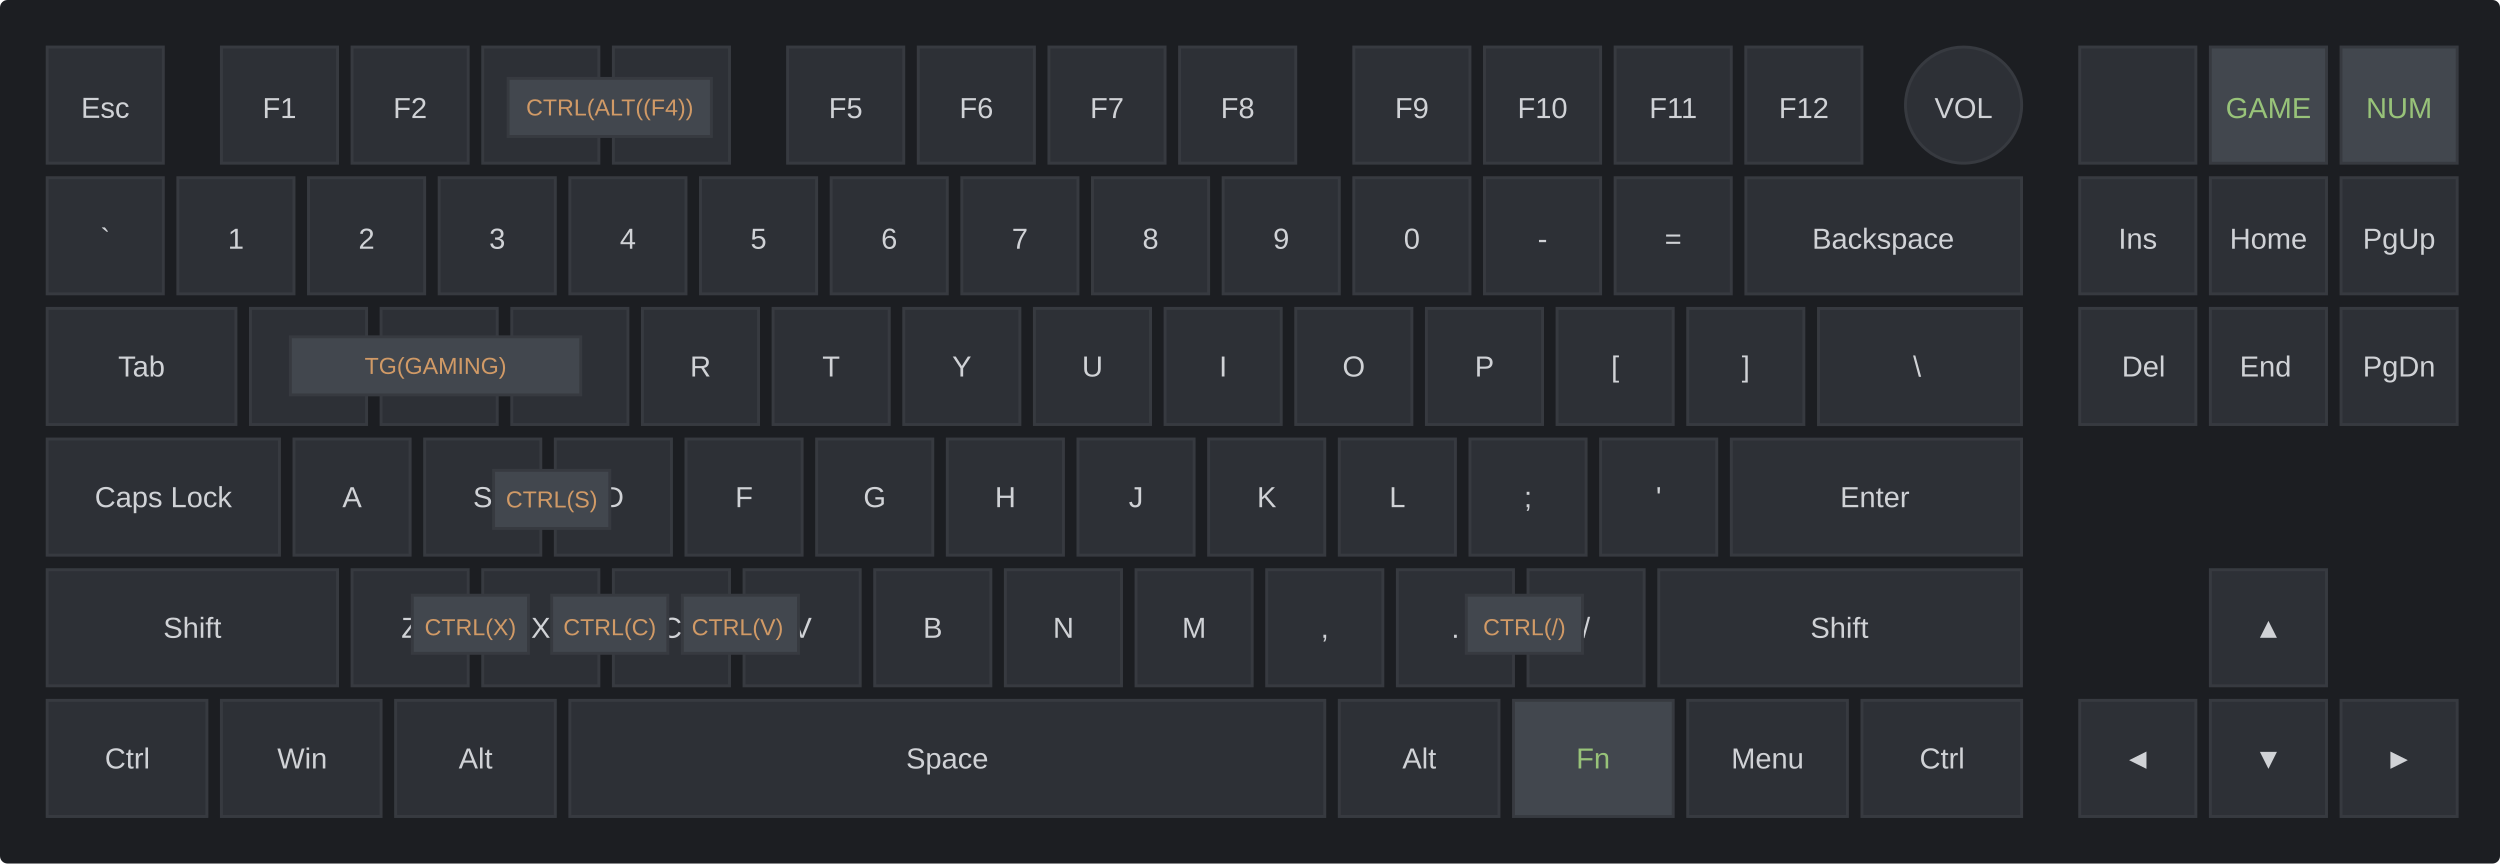
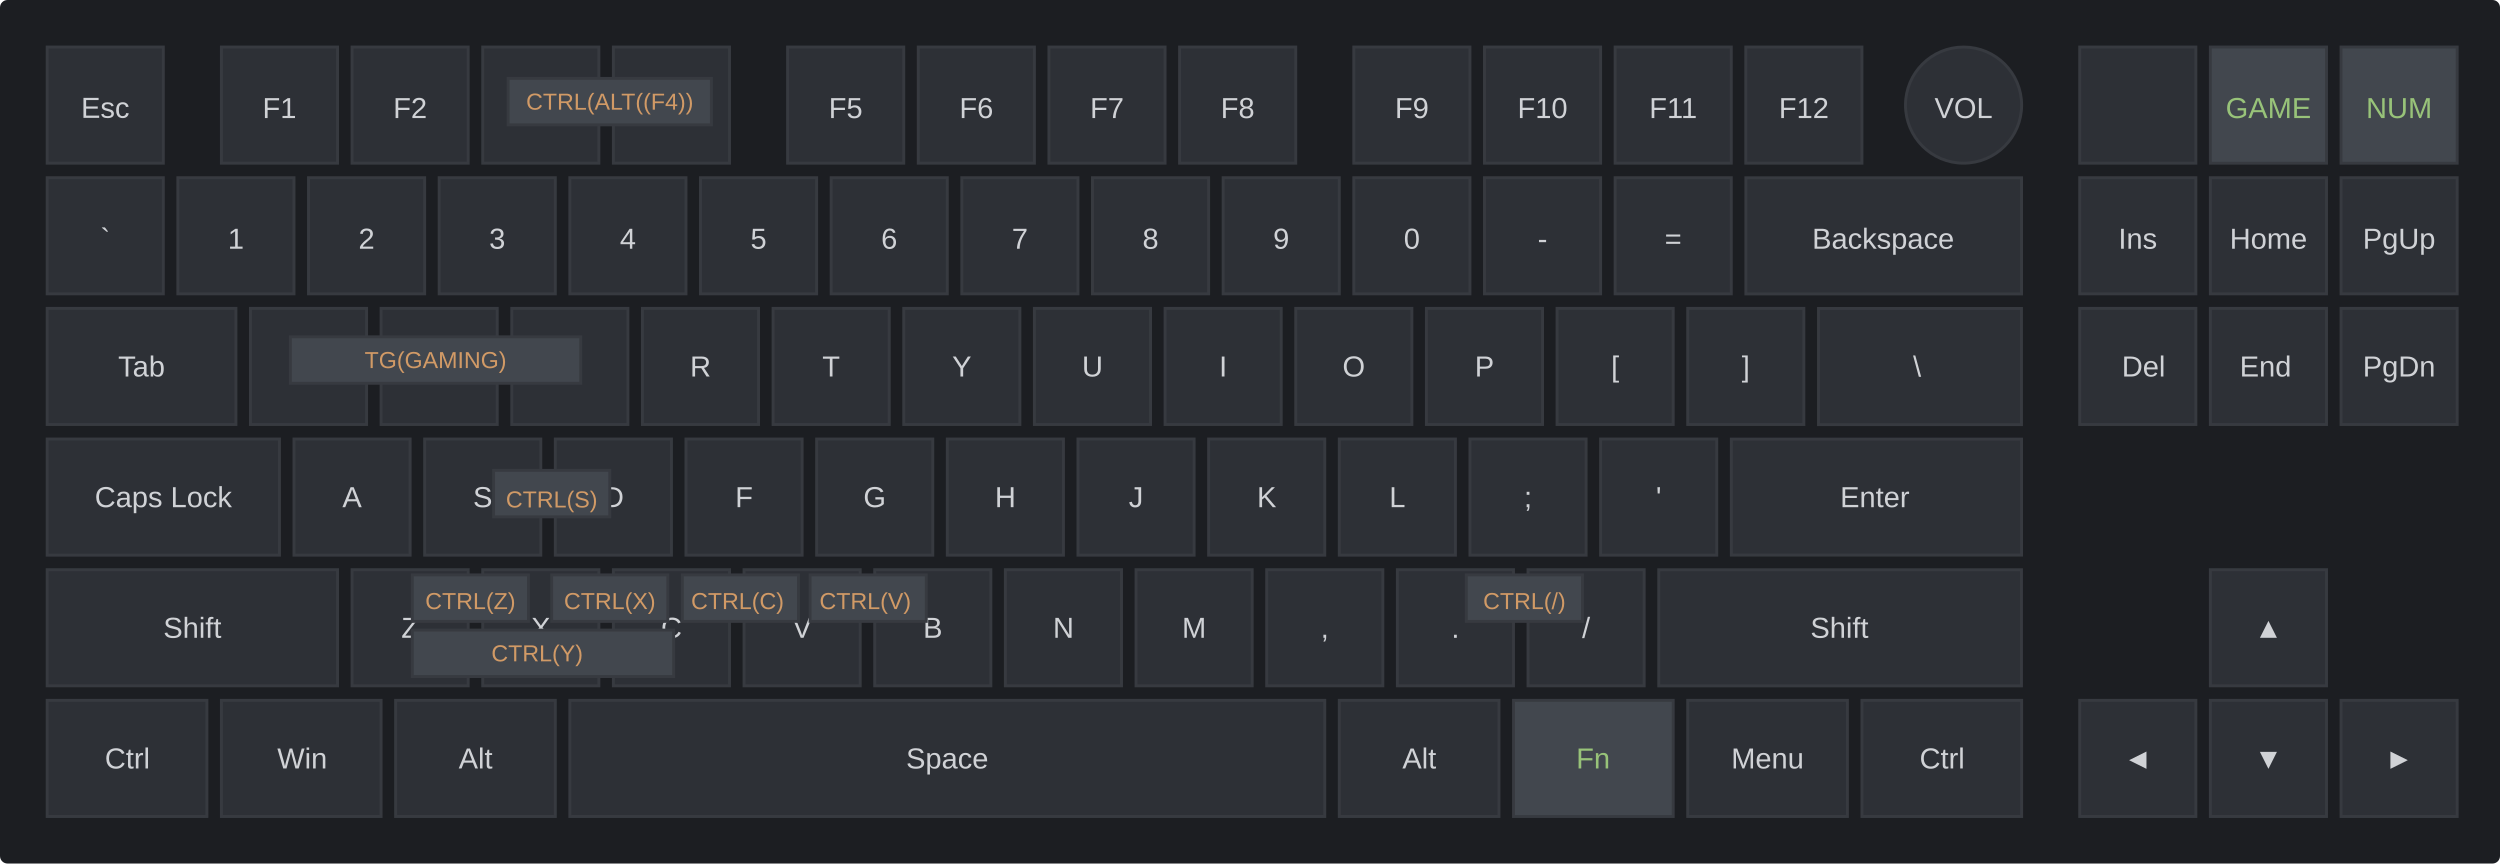
<svg xmlns="http://www.w3.org/2000/svg" width="861" height="297.399" viewBox="0 0 861 297.399" version="1.1" id="svg87">
  <defs id="defs87" />
  <style>
        .keyboard {
            fill: #1c1e22;
            stroke: #1c1e22;
        }

        .key rect,
        .key ellipse {
            fill: #2d3036;
            stroke: #373a40;
            stroke-width: 1;
        }

        .key text {
            font-family: Arial, sans-serif;
            font-size: 10px;
            text-anchor: middle;
            dominant-baseline: central;
            fill: #d0d2d6;
        }

        .combo rect {
            fill: #42474e;
            stroke: #373a40;
            stroke-width: 1;
        }

        .combo text {
            font-family: Arial, sans-serif;
            font-size: 8px;
            text-anchor: middle;
            dominant-baseline: central;
            fill: #d19a66;
        }

        .tg rect {
            fill: #42474e;
        }

        .tg text {
            fill: #98c379;
        }

        .key:hover {
            fill: #6b7f8e;
        }
    </style>
  <g id="keyboard" transform="translate(-85,-66.75)">
    <rect class="keyboard" id="board" width="860" height="296.399" x="85.5" y="67.25" ry="2.088" rx="2.088" />
    <g id="g97" transform="translate(91.25,72.94966)">
      <g class="key">
        <rect x="10" y="10" width="40" height="40" id="rect1" />
        <text x="30" y="30.916" id="text1">Esc</text>
      </g>
      <g class="key">
        <rect x="70" y="10" width="40" height="40" id="rect2" />
        <text x="90" y="31" id="text2">F1</text>
      </g>
      <g class="key">
        <rect x="115" y="10" width="40" height="40" id="rect3" />
        <text x="135" y="31" id="text3">F2</text>
      </g>
      <g class="key">
        <rect x="160" y="10" width="40" height="40" id="rect4" />
        <text x="180" y="31" id="text4">F3</text>
      </g>
      <g class="key">
        <rect x="205" y="10" width="40" height="40" id="rect5" />
        <text x="225" y="31" id="text5">F4</text>
      </g>
      <g class="key">
        <rect x="265" y="10" width="40" height="40" id="rect6" />
        <text x="285" y="31" id="text6">F5</text>
      </g>
      <g class="key">
        <rect x="310" y="10" width="40" height="40" id="rect7" />
        <text x="330" y="31" id="text7">F6</text>
      </g>
      <g class="key">
        <rect x="355" y="10" width="40" height="40" id="rect8" />
        <text x="375" y="31" id="text8">F7</text>
      </g>
      <g class="key">
        <rect x="400" y="10" width="40" height="40" id="rect9" />
        <text x="420" y="31" id="text9">F8</text>
      </g>
      <g class="key">
        <rect x="460" y="10" width="40" height="40" id="rect10" />
        <text x="480" y="31" id="text10">F9</text>
      </g>
      <g class="key">
        <rect x="505" y="10" width="40" height="40" id="rect11" />
        <text x="525" y="31" id="text11">F10</text>
      </g>
      <g class="key">
        <rect x="550" y="10" width="40" height="40" id="rect12" />
        <text x="570" y="31" id="text12">F11</text>
      </g>
      <g class="key">
        <rect x="595" y="10" width="40" height="40" id="rect13" />
        <text x="615" y="31" id="text13">F12</text>
      </g>
      <g class="key">
        <ellipse id="path1" cx="670" cy="30" rx="20" ry="20" />
        <text x="670" y="31" id="text13">VOL</text>
      </g>
      <g class="key">
        <rect x="710" y="10" width="40" height="40" id="rect75" />
        <text x="720" y="31" id="text75" />
      </g>
      <g class="key tg">
        <rect x="755" y="10" width="40" height="40" id="rect76" />
        <text x="775" y="31" id="text76">GAME</text>
      </g>
      <g class="key tg">
        <rect x="800" y="10" width="40" height="40" id="rect77" />
        <text x="820" y="31" id="text77">NUM</text>
      </g>
      <g class="key">
        <rect x="10" y="55" width="40" height="40" id="rect14" />
        <text x="30" y="76" id="text14">`</text>
      </g>
      <g class="key">
        <rect x="55" y="55" width="40" height="40" id="rect15" />
        <text x="75" y="76" id="text15">1</text>
      </g>
      <g class="key">
        <rect x="100" y="55" width="40" height="40" id="rect16" />
        <text x="120" y="76" id="text16">2</text>
      </g>
      <g class="key">
        <rect x="145" y="55" width="40" height="40" id="rect17" />
        <text x="165" y="76" id="text17">3</text>
      </g>
      <g class="key">
        <rect x="190" y="55" width="40" height="40" id="rect18" />
        <text x="210" y="76" id="text18">4</text>
      </g>
      <g class="key">
        <rect x="235" y="55" width="40" height="40" id="rect19" />
        <text x="255" y="76" id="text19">5</text>
      </g>
      <g class="key">
        <rect x="280" y="55" width="40" height="40" id="rect20" />
        <text x="300" y="76" id="text20">6</text>
      </g>
      <g class="key">
        <rect x="325" y="55" width="40" height="40" id="rect21" />
        <text x="345" y="76" id="text21">7</text>
      </g>
      <g class="key">
        <rect x="370" y="55" width="40" height="40" id="rect22" />
        <text x="390" y="76" id="text22">8</text>
      </g>
      <g class="key">
        <rect x="415" y="55" width="40" height="40" id="rect23" />
        <text x="435" y="76" id="text23">9</text>
      </g>
      <g class="key">
        <rect x="460" y="55" width="40" height="40" id="rect24" />
        <text x="480" y="76" id="text24">0</text>
      </g>
      <g class="key">
        <rect x="505" y="55" width="40" height="40" id="rect25" />
        <text x="525" y="76" id="text25">-</text>
      </g>
      <g class="key">
        <rect x="550" y="55" width="40" height="40" id="rect26" />
        <text x="570" y="76" id="text26">=</text>
      </g>
      <g class="key">
        <rect x="595.028" y="55.028" width="94.944" height="40" id="rect27" />
        <text x="642.31" y="76" id="text27">Backspace</text>
      </g>
      <g class="key">
        <rect x="710" y="55" width="40" height="40" id="rect78" />
        <text x="730" y="76" id="text78">Ins</text>
      </g>
      <g class="key">
        <rect x="755" y="55" width="40" height="40" id="rect79" />
        <text x="775" y="76" id="text79">Home</text>
      </g>
      <g class="key">
        <rect x="800" y="55" width="40" height="40" id="rect80" />
        <text x="820" y="76" id="text80">PgUp</text>
      </g>
      <g class="key">
        <rect x="10" y="100" width="65" height="40" id="rect28" />
        <text x="42.5" y="120" id="text28">Tab</text>
      </g>
      <g class="key">
        <rect x="80" y="100" width="40" height="40" id="rect29" />
        <text x="100" y="120" id="text29">Q</text>
      </g>
      <g class="key">
        <rect x="125" y="100" width="40" height="40" id="rect30" />
        <text x="145" y="120" id="text30">W</text>
      </g>
      <g class="key">
        <rect x="170" y="100" width="40" height="40" id="rect31" />
        <text x="190" y="120" id="text31">E</text>
      </g>
      <g class="key">
        <rect x="215" y="100" width="40" height="40" id="rect32" />
        <text x="235" y="120" id="text32">R</text>
      </g>
      <g class="key">
        <rect x="260" y="100" width="40" height="40" id="rect33" />
        <text x="280" y="120" id="text33">T</text>
      </g>
      <g class="key">
        <rect x="305" y="100" width="40" height="40" id="rect34" />
        <text x="325" y="120" id="text34">Y</text>
      </g>
      <g class="key">
        <rect x="350" y="100" width="40" height="40" id="rect35" />
        <text x="370" y="120" id="text35">U</text>
      </g>
      <g class="key">
        <rect x="395" y="100" width="40" height="40" id="rect36" />
        <text x="415" y="120" id="text36">I</text>
      </g>
      <g class="key">
        <rect x="440" y="100" width="40" height="40" id="rect37" />
        <text x="460" y="120" id="text37">O</text>
      </g>
      <g class="key">
        <rect x="485" y="100" width="40" height="40" id="rect38" />
        <text x="505" y="120" id="text38">P</text>
      </g>
      <g class="key">
        <rect x="530" y="100" width="40" height="40" id="rect39" />
        <text x="550" y="120" id="text39">[</text>
      </g>
      <g class="key">
        <rect x="575" y="100" width="40" height="40" id="rect40" />
        <text x="595" y="120" id="text40">]</text>
      </g>
      <g class="key">
        <rect x="620.04" y="100.04" width="69.906" height="40" id="rect41" />
        <text x="654" y="120" id="text41">\</text>
      </g>
      <g class="key">
        <rect x="710" y="100" width="40" height="40" id="rect81" />
        <text x="732" y="120" id="text81">Del</text>
      </g>
      <g class="key">
        <rect x="755" y="100" width="40" height="40" id="rect82" />
        <text x="774" y="120" id="text82">End</text>
      </g>
      <g class="key">
        <rect x="800" y="100" width="40" height="40" id="rect83" />
        <text x="820" y="120" id="text83">PgDn</text>
      </g>
      <g class="key">
        <rect x="10" y="145" width="80" height="40" id="rect42" />
        <text x="50" y="165" id="text42">Caps Lock</text>
      </g>
      <g class="key">
        <rect x="95" y="145" width="40" height="40" id="rect43" />
        <text x="115" y="165" id="text43">A</text>
      </g>
      <g class="key">
        <rect x="140" y="145" width="40" height="40" id="rect44" />
        <text x="160" y="165" id="text44">S</text>
      </g>
      <g class="key">
        <rect x="185" y="145" width="40" height="40" id="rect45" />
        <text x="205" y="165" id="text45">D</text>
      </g>
      <g class="key">
        <rect x="230" y="145" width="40" height="40" id="rect46" />
        <text x="250" y="165" id="text46">F</text>
      </g>
      <g class="key">
        <rect x="275" y="145" width="40" height="40" id="rect47" />
        <text x="295" y="165" id="text47">G</text>
      </g>
      <g class="key">
        <rect x="320" y="145" width="40" height="40" id="rect48" />
        <text x="340" y="165" id="text48">H</text>
      </g>
      <g class="key">
        <rect x="365" y="145" width="40" height="40" id="rect49" />
        <text x="385" y="165" id="text49">J</text>
      </g>
      <g class="key">
        <rect x="410" y="145" width="40" height="40" id="rect50" />
        <text x="430" y="165" id="text50">K</text>
      </g>
      <g class="key">
        <rect x="455" y="145" width="40" height="40" id="rect51" />
        <text x="475" y="165" id="text51">L</text>
      </g>
      <g class="key">
        <rect x="500" y="145" width="40" height="40" id="rect52" />
        <text x="520" y="165" id="text52">;</text>
      </g>
      <g class="key">
        <rect x="545" y="145" width="40" height="40" id="rect53" />
        <text x="565" y="165" id="text53">'</text>
      </g>
      <g class="key">
        <rect x="590.027" y="145.027" width="99.947" height="39.947" id="rect54" />
        <text x="639.443" y="165" id="text54">Enter</text>
      </g>
      <g class="key">
        <rect x="10" y="190" width="100" height="40" id="rect55" />
        <text x="60" y="210" id="text55">Shift</text>
      </g>
      <g class="key">
        <rect x="115" y="190" width="40" height="40" id="rect56" />
        <text x="135" y="210" id="text56">Z</text>
      </g>
      <g class="key">
        <rect x="160" y="190" width="40" height="40" id="rect57" />
        <text x="180" y="210" id="text57">X</text>
      </g>
      <g class="key">
        <rect x="205" y="190" width="40" height="40" id="rect58" />
        <text x="225" y="210" id="text58">C</text>
      </g>
      <g class="key">
        <rect x="250" y="190" width="40" height="40" id="rect59" />
        <text x="270" y="210" id="text59">V</text>
      </g>
      <g class="key">
        <rect x="295" y="190" width="40" height="40" id="rect60" />
        <text x="315" y="210" id="text60">B</text>
      </g>
      <g class="key">
        <rect x="340" y="190" width="40" height="40" id="rect61" />
        <text x="360" y="210" id="text61">N</text>
      </g>
      <g class="key">
        <rect x="385" y="190" width="40" height="40" id="rect62" />
        <text x="405" y="210" id="text62">M</text>
      </g>
      <g class="key">
        <rect x="430" y="190" width="40" height="40" id="rect63" />
        <text x="450" y="210" id="text63">,</text>
      </g>
      <g class="key">
        <rect x="475" y="190" width="40" height="40" id="rect64" />
        <text x="495" y="210" id="text64">.</text>
      </g>
      <g class="key">
        <rect x="520" y="190" width="40" height="40" id="rect65" />
        <text x="540" y="210" id="text65">/</text>
      </g>
      <g class="key">
        <rect x="565.022" y="190.022" width="124.921" height="40" id="rect66" />
        <text x="627.257" y="210" id="text66">Shift</text>
      </g>
      <g class="key">
        <rect x="755" y="190" width="40" height="40" id="rect84" />
        <text x="775" y="210" id="text84">▲</text>
      </g>
      <g class="key">
        <rect x="10" y="235" width="55" height="40" id="rect67" />
        <text x="37.623" y="255" id="text67">Ctrl</text>
      </g>
      <g class="key">
        <rect x="70" y="235" width="55" height="40" id="rect68" />
        <text x="97.84" y="255" id="text68">Win</text>
      </g>
      <g class="key">
        <rect x="130" y="235" width="55" height="40" id="rect69" />
        <text x="157.553" y="255" id="text69">Alt</text>
      </g>
      <g class="key">
        <rect x="190" y="235" width="260" height="40" id="rect70" />
        <text x="319.979" y="255" id="text70">Space</text>
      </g>
      <g class="key">
        <rect x="455" y="235" width="55" height="40" id="rect71" />
        <text x="482.553" y="255" id="text71">Alt</text>
      </g>
      <g class="key tg">
        <rect class="key" x="515" y="235" width="55" height="40" id="rect72" />
        <text x="542.421" y="255" id="text72">Fn</text>
      </g>
      <g class="key">
        <rect x="575" y="235" width="55" height="40" id="rect73" />
        <text x="602.485" y="255" id="text73">Menu</text>
      </g>
      <g class="key">
        <rect x="635" y="235" width="55" height="40" id="rect74" />
        <text x="662.623" y="255" id="text74">Ctrl</text>
      </g>
      <g class="key">
        <rect x="710" y="235" width="40" height="40" id="rect85" />
        <text x="730.003" y="255" id="text85">◄</text>
      </g>
      <g class="key">
        <rect x="755" y="235" width="40" height="40" id="rect86" />
        <text x="774.997" y="255" id="text86">▼</text>
      </g>
      <g class="key">
        <rect x="800" y="235" width="40" height="40" id="rect87" />
        <text x="820.003" y="255" id="text87">►</text>
      </g>
    </g>
  </g>
  <g class="combo">
-     <rect class="combo" id="rect88" width="70" height="20" x="175" y="27" />
-     <text x="210" y="37" id="text89">CTRL(ALT((F4))</text>
-   </g>
-   <g class="combo">
-     <rect class="combo" id="rect88" width="100" height="20" x="100" y="116" />
-     <text x="150" y="126" id="text89">TG(GAMING)</text>
-   </g>
-   <g class="combo">
-     <rect class="combo" id="rect88" width="40" height="20" x="170" y="162" />
+     <rect class="combo" id="rect88" width="70" height="16" x="175" y="27" />
+     <text x="210" y="35" id="text89">CTRL(ALT((F4))</text>
+   </g>
+   <g class="combo">
+     <rect class="combo" id="rect88" width="100" height="16" x="100" y="116" />
+     <text x="150" y="124" id="text89">TG(GAMING)</text>
+   </g>
+   <g class="combo">
+     <rect class="combo" id="rect88" width="40" height="16" x="170" y="162" />
    <text x="190" y="172" id="text89">CTRL(S)</text>
  </g>
  <g class="combo">
-     <rect class="combo" id="rect88" width="40" height="20" x="142" y="205" />
-     <text x="162" y="216" id="text89">CTRL(X)</text>
-   </g>
-   <g class="combo">
-     <rect class="combo" id="rect88" width="40" height="20" x="190" y="205" />
-     <text x="210" y="216" id="text89">CTRL(C)</text>
-   </g>
-   <g class="combo">
-     <rect class="combo" id="rect88" width="40" height="20" x="235" y="205" />
-     <text x="254" y="216" id="text89">CTRL(V)</text>
-   </g>
-   <g class="combo">
-     <rect class="combo" id="rect88" width="40" height="20" x="505" y="205" />
-     <text x="525" y="216" id="text89">CTRL(/)</text>
+     <rect class="combo" id="rect88" width="90" height="16" x="142" y="217" />
+     <text x="185" y="225" id="text89">CTRL(Y)</text>
+   </g>
+   <g class="combo">
+     <rect class="combo" id="rect88" width="40" height="16" x="142" y="198" />
+     <text x="162" y="207" id="text89">CTRL(Z)</text>
+   </g>
+   <g class="combo">
+     <rect class="combo" id="rect88" width="40" height="16" x="190" y="198" />
+     <text x="210" y="207" id="text89">CTRL(X)</text>
+   </g>
+   <g class="combo">
+     <rect class="combo" id="rect88" width="40" height="16" x="235" y="198" />
+     <text x="254" y="207" id="text89">CTRL(C)</text>
+   </g>
+   <g class="combo">
+     <rect class="combo" id="rect88" width="40" height="16" x="279" y="198" />
+     <text x="298" y="207" id="text89">CTRL(V)</text>
+   </g>
+   <g class="combo">
+     <rect class="combo" id="rect88" width="40" height="16" x="505" y="198" />
+     <text x="525" y="207" id="text89">CTRL(/)</text>
  </g>
</svg>
